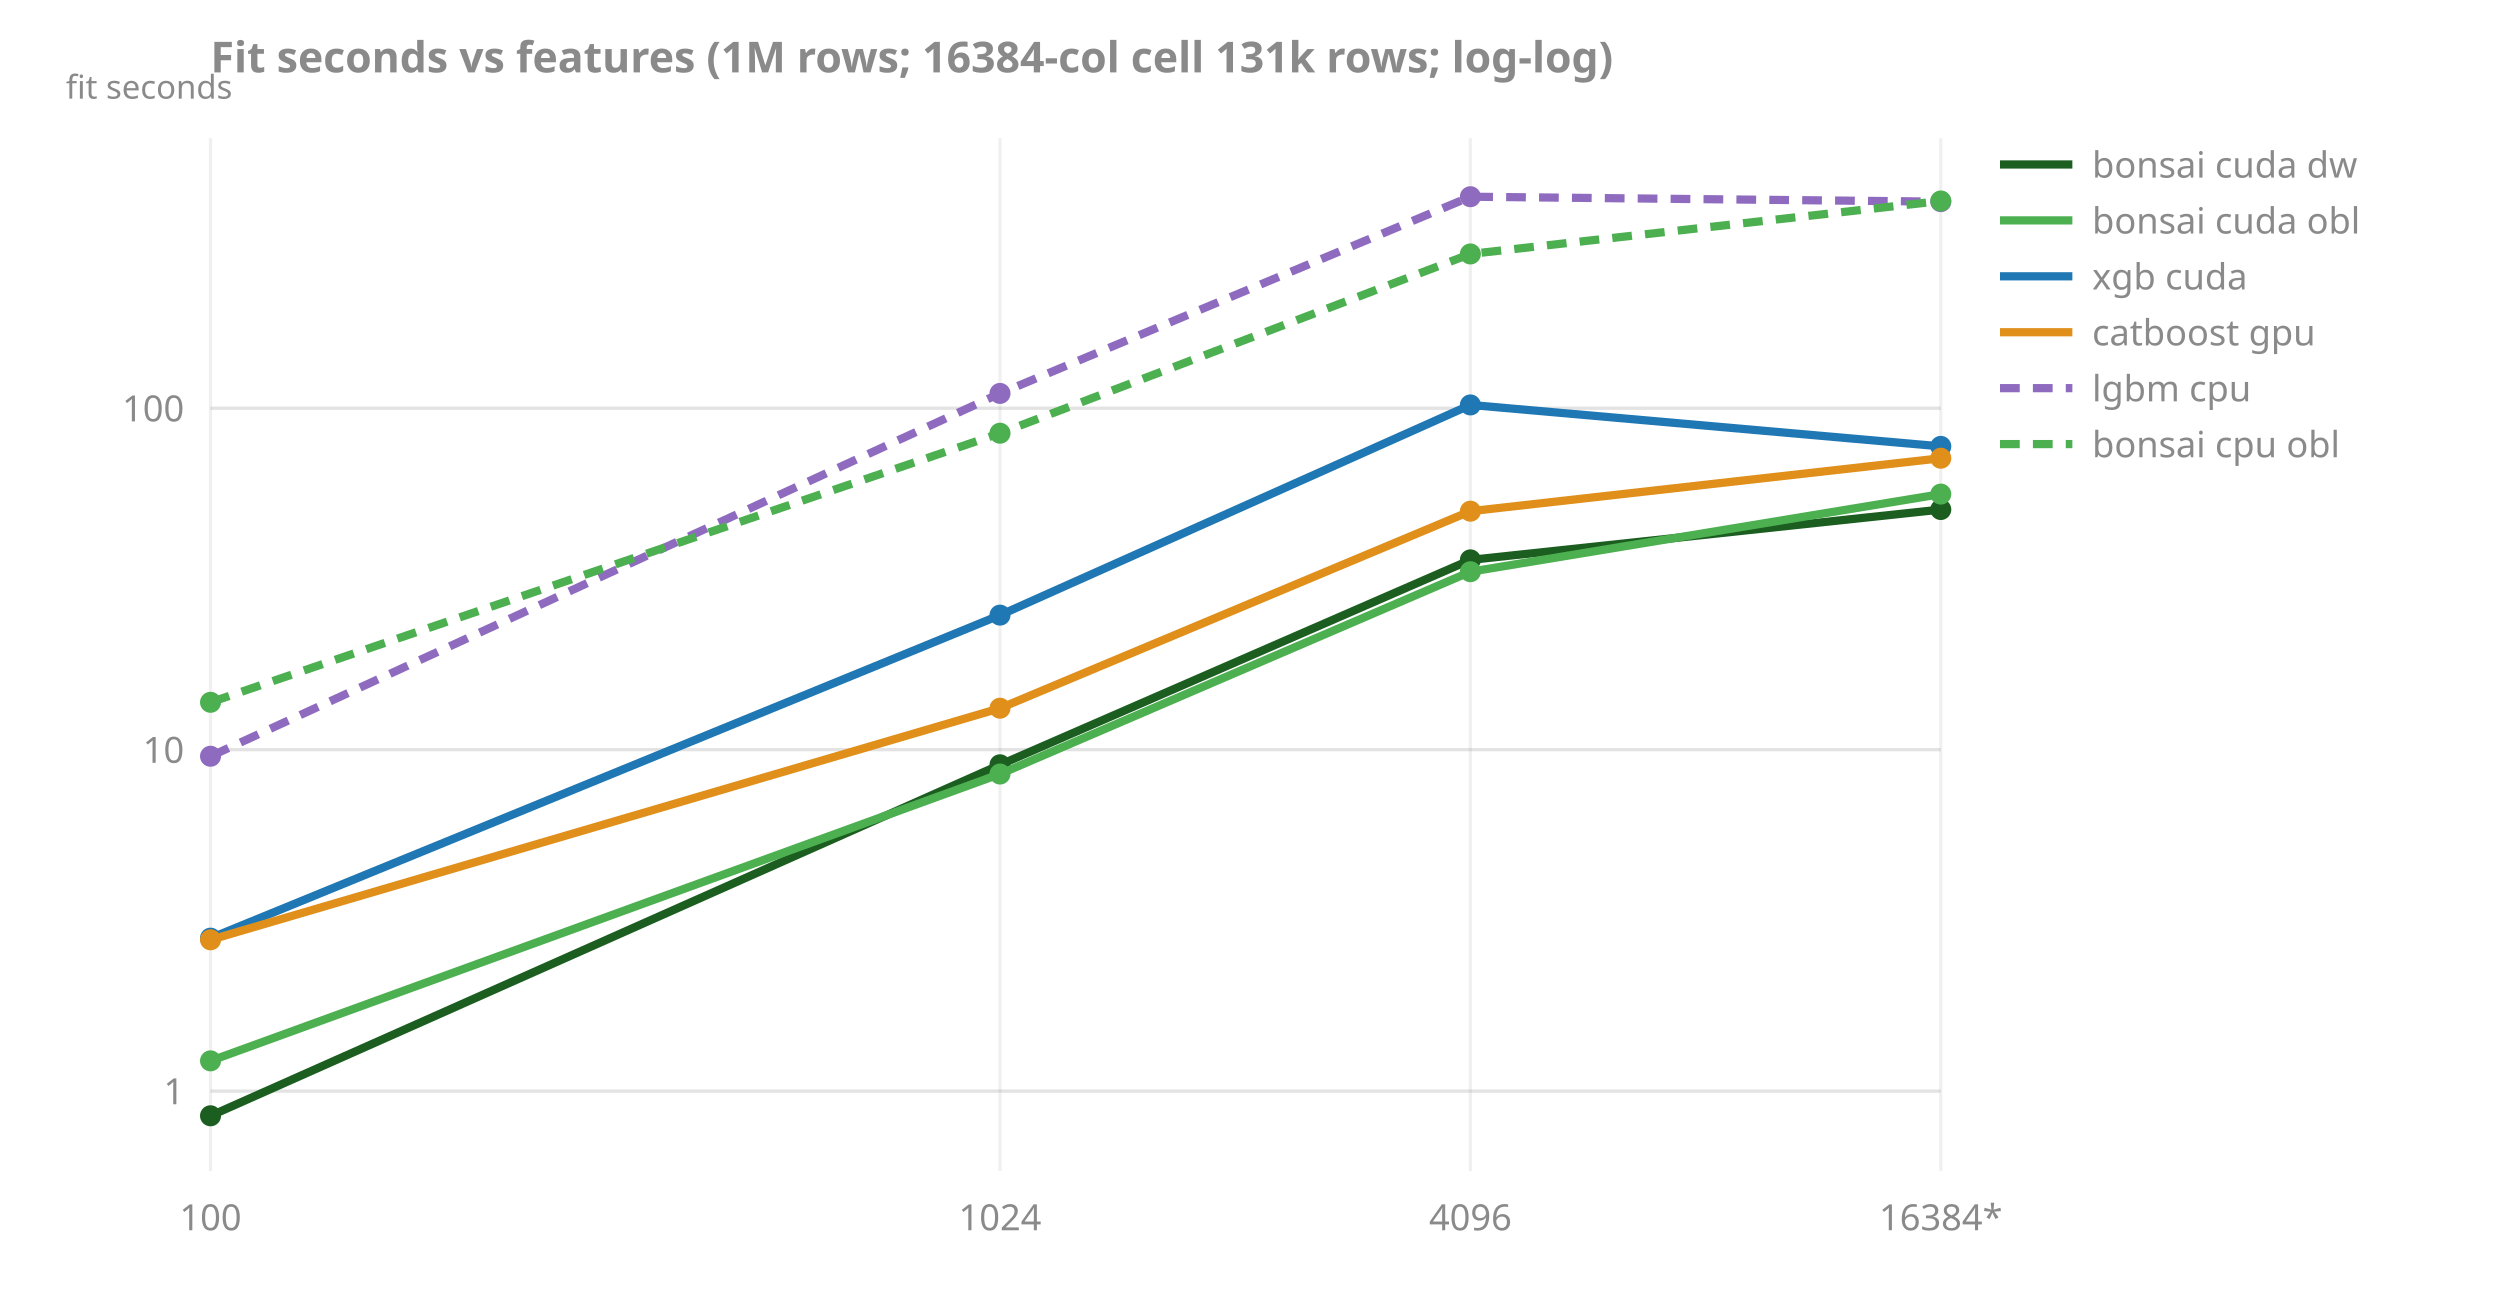
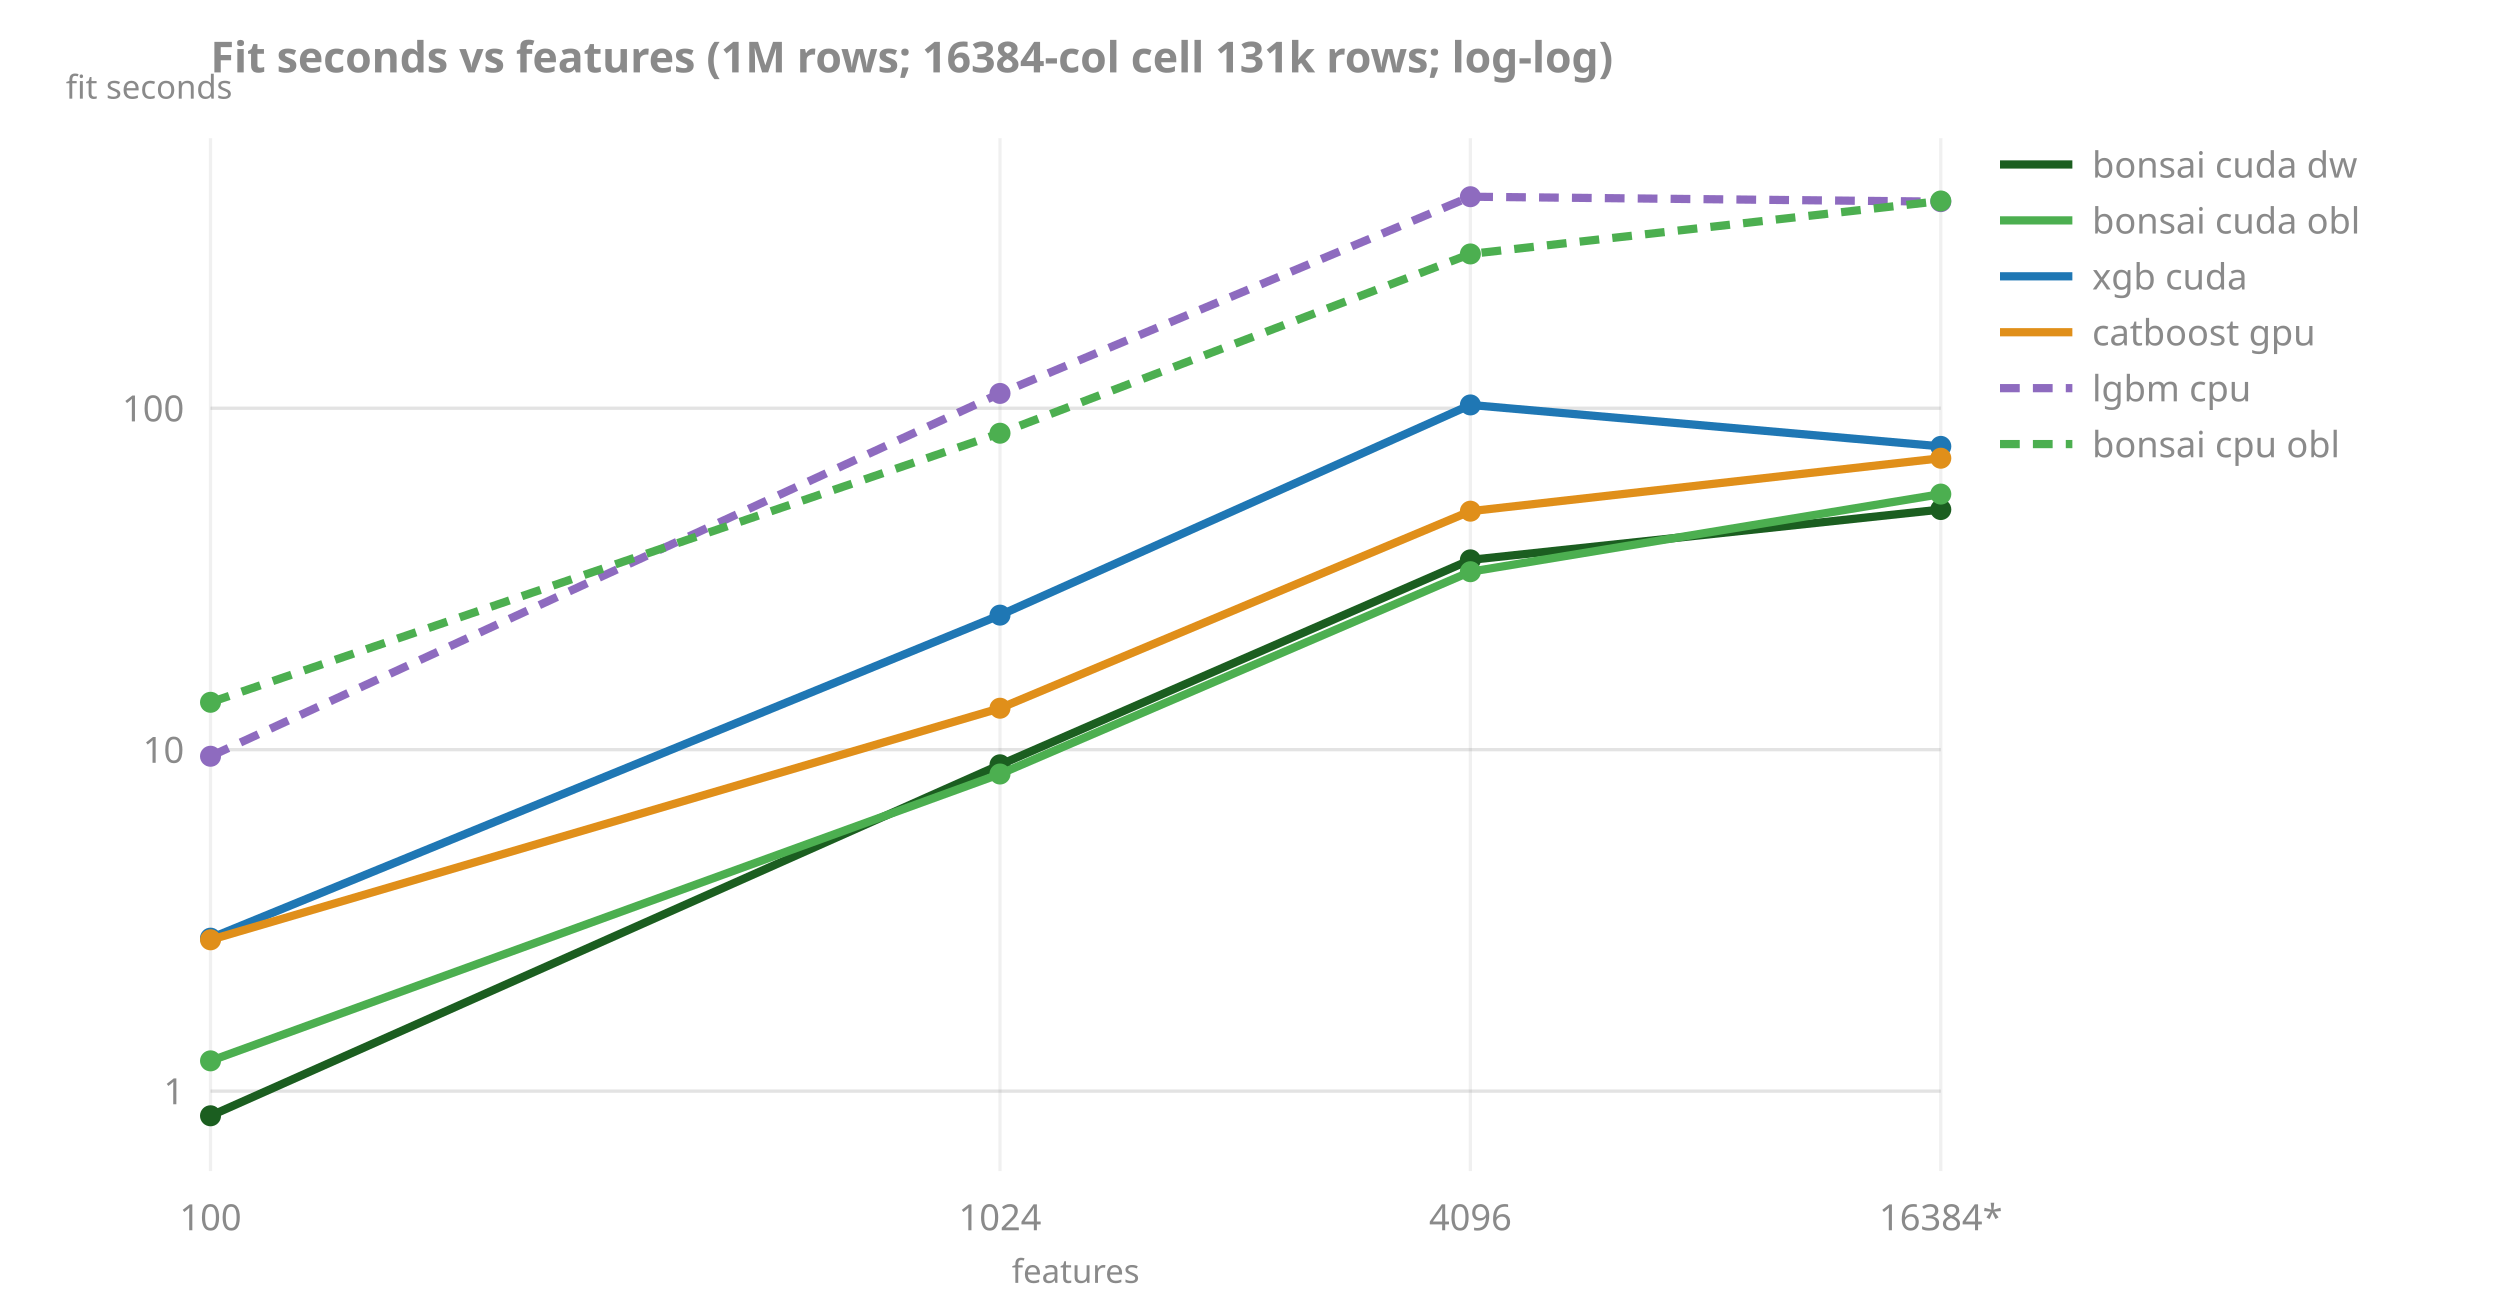
<svg xmlns="http://www.w3.org/2000/svg" width="760" height="400" viewBox="0 0 760 400">
  <text x="64" y="22" font-size="13" fill="#8a8a8a" font-family="system-ui,sans-serif" text-anchor="start" font-weight="bold">Fit seconds vs features (1M rows; 16384-col cell 131k rows; log-log)</text>
  <line x1="64" y1="331.7" x2="590" y2="331.7" stroke="#808080" stroke-opacity="0.22" />
  <text x="56" y="335.7" font-size="11" fill="#8a8a8a" font-family="system-ui,sans-serif" text-anchor="end" font-weight="normal">1</text>
  <line x1="64" y1="227.9" x2="590" y2="227.9" stroke="#808080" stroke-opacity="0.22" />
  <text x="56" y="231.9" font-size="11" fill="#8a8a8a" font-family="system-ui,sans-serif" text-anchor="end" font-weight="normal">10</text>
  <line x1="64" y1="124.1" x2="590" y2="124.1" stroke="#808080" stroke-opacity="0.22" />
  <text x="56" y="128.1" font-size="11" fill="#8a8a8a" font-family="system-ui,sans-serif" text-anchor="end" font-weight="normal">100</text>
  <line x1="64.0" y1="42" x2="64.0" y2="356" stroke="#808080" stroke-opacity="0.12" />
  <text x="64.0" y="374" font-size="11" fill="#8a8a8a" font-family="system-ui,sans-serif" text-anchor="middle" font-weight="normal">100</text>
  <line x1="304.0" y1="42" x2="304.0" y2="356" stroke="#808080" stroke-opacity="0.12" />
  <text x="304.0" y="374" font-size="11" fill="#8a8a8a" font-family="system-ui,sans-serif" text-anchor="middle" font-weight="normal">1024</text>
  <line x1="447.0" y1="42" x2="447.0" y2="356" stroke="#808080" stroke-opacity="0.12" />
  <text x="447.0" y="374" font-size="11" fill="#8a8a8a" font-family="system-ui,sans-serif" text-anchor="middle" font-weight="normal">4096</text>
  <line x1="590.0" y1="42" x2="590.0" y2="356" stroke="#808080" stroke-opacity="0.12" />
  <text x="590.0" y="374" font-size="11" fill="#8a8a8a" font-family="system-ui,sans-serif" text-anchor="middle" font-weight="normal">16384*</text>
  <text x="20" y="30" font-size="10" fill="#8a8a8a" font-family="system-ui,sans-serif" text-anchor="start" font-weight="normal">fit seconds</text>
+   <text x="327.0" y="390" font-size="10" fill="#8a8a8a" font-family="system-ui,sans-serif" text-anchor="middle" font-weight="normal">features</text>
  <polyline points="64.0,339.2 304.0,232.5 447.0,170.2 590.0,154.9" fill="none" stroke="#1b5e20" stroke-width="2.5" />
  <circle cx="64.0" cy="339.2" r="3.2" fill="#1b5e20" />
  <circle cx="304.0" cy="232.5" r="3.2" fill="#1b5e20" />
  <circle cx="447.0" cy="170.2" r="3.2" fill="#1b5e20" />
  <circle cx="590.0" cy="154.9" r="3.2" fill="#1b5e20" />
  <polyline points="64.0,322.5 304.0,235.3 447.0,173.8 590.0,150.2" fill="none" stroke="#4caf50" stroke-width="2.5" />
  <circle cx="64.0" cy="322.5" r="3.2" fill="#4caf50" />
  <circle cx="304.0" cy="235.3" r="3.2" fill="#4caf50" />
  <circle cx="447.0" cy="173.8" r="3.2" fill="#4caf50" />
  <circle cx="590.0" cy="150.2" r="3.2" fill="#4caf50" />
  <polyline points="64.0,285.2 304.0,187.0 447.0,123.1 590.0,135.7" fill="none" stroke="#1f77b4" stroke-width="2.5" />
  <circle cx="64.0" cy="285.2" r="3.2" fill="#1f77b4" />
  <circle cx="304.0" cy="187.0" r="3.2" fill="#1f77b4" />
  <circle cx="447.0" cy="123.1" r="3.2" fill="#1f77b4" />
  <circle cx="590.0" cy="135.7" r="3.2" fill="#1f77b4" />
  <polyline points="64.0,285.7 304.0,215.3 447.0,155.4 590.0,139.3" fill="none" stroke="#e08f1a" stroke-width="2.5" />
  <circle cx="64.0" cy="285.7" r="3.2" fill="#e08f1a" />
  <circle cx="304.0" cy="215.3" r="3.2" fill="#e08f1a" />
  <circle cx="447.0" cy="155.4" r="3.2" fill="#e08f1a" />
  <circle cx="590.0" cy="139.3" r="3.2" fill="#e08f1a" />
  <polyline points="64.0,229.9 304.0,119.6 447.0,59.8 590.0,61.3" fill="none" stroke="#8e6bbf" stroke-width="2.5" stroke-dasharray="6 4" />
  <circle cx="64.0" cy="229.9" r="3.2" fill="#8e6bbf" />
  <circle cx="304.0" cy="119.6" r="3.2" fill="#8e6bbf" />
  <circle cx="447.0" cy="59.8" r="3.2" fill="#8e6bbf" />
  <circle cx="590.0" cy="61.3" r="3.2" fill="#8e6bbf" />
  <polyline points="64.0,213.5 304.0,131.7 447.0,77.2 590.0,61.1" fill="none" stroke="#4caf50" stroke-width="2.5" stroke-dasharray="6 4" />
  <circle cx="64.0" cy="213.5" r="3.2" fill="#4caf50" />
  <circle cx="304.0" cy="131.7" r="3.2" fill="#4caf50" />
  <circle cx="447.0" cy="77.2" r="3.2" fill="#4caf50" />
  <circle cx="590.0" cy="61.1" r="3.2" fill="#4caf50" />
  <line x1="608" y1="50" x2="630" y2="50" stroke="#1b5e20" stroke-width="2.5" />
  <text x="636" y="54" font-size="11" fill="#8a8a8a" font-family="system-ui,sans-serif" text-anchor="start" font-weight="normal">bonsai cuda dw</text>
  <line x1="608" y1="67" x2="630" y2="67" stroke="#4caf50" stroke-width="2.5" />
  <text x="636" y="71" font-size="11" fill="#8a8a8a" font-family="system-ui,sans-serif" text-anchor="start" font-weight="normal">bonsai cuda obl</text>
  <line x1="608" y1="84" x2="630" y2="84" stroke="#1f77b4" stroke-width="2.5" />
  <text x="636" y="88" font-size="11" fill="#8a8a8a" font-family="system-ui,sans-serif" text-anchor="start" font-weight="normal">xgb cuda</text>
  <line x1="608" y1="101" x2="630" y2="101" stroke="#e08f1a" stroke-width="2.5" />
  <text x="636" y="105" font-size="11" fill="#8a8a8a" font-family="system-ui,sans-serif" text-anchor="start" font-weight="normal">catboost gpu</text>
  <line x1="608" y1="118" x2="630" y2="118" stroke="#8e6bbf" stroke-width="2.5" stroke-dasharray="6 4" />
  <text x="636" y="122" font-size="11" fill="#8a8a8a" font-family="system-ui,sans-serif" text-anchor="start" font-weight="normal">lgbm cpu</text>
  <line x1="608" y1="135" x2="630" y2="135" stroke="#4caf50" stroke-width="2.5" stroke-dasharray="6 4" />
  <text x="636" y="139" font-size="11" fill="#8a8a8a" font-family="system-ui,sans-serif" text-anchor="start" font-weight="normal">bonsai cpu obl</text>
</svg>
